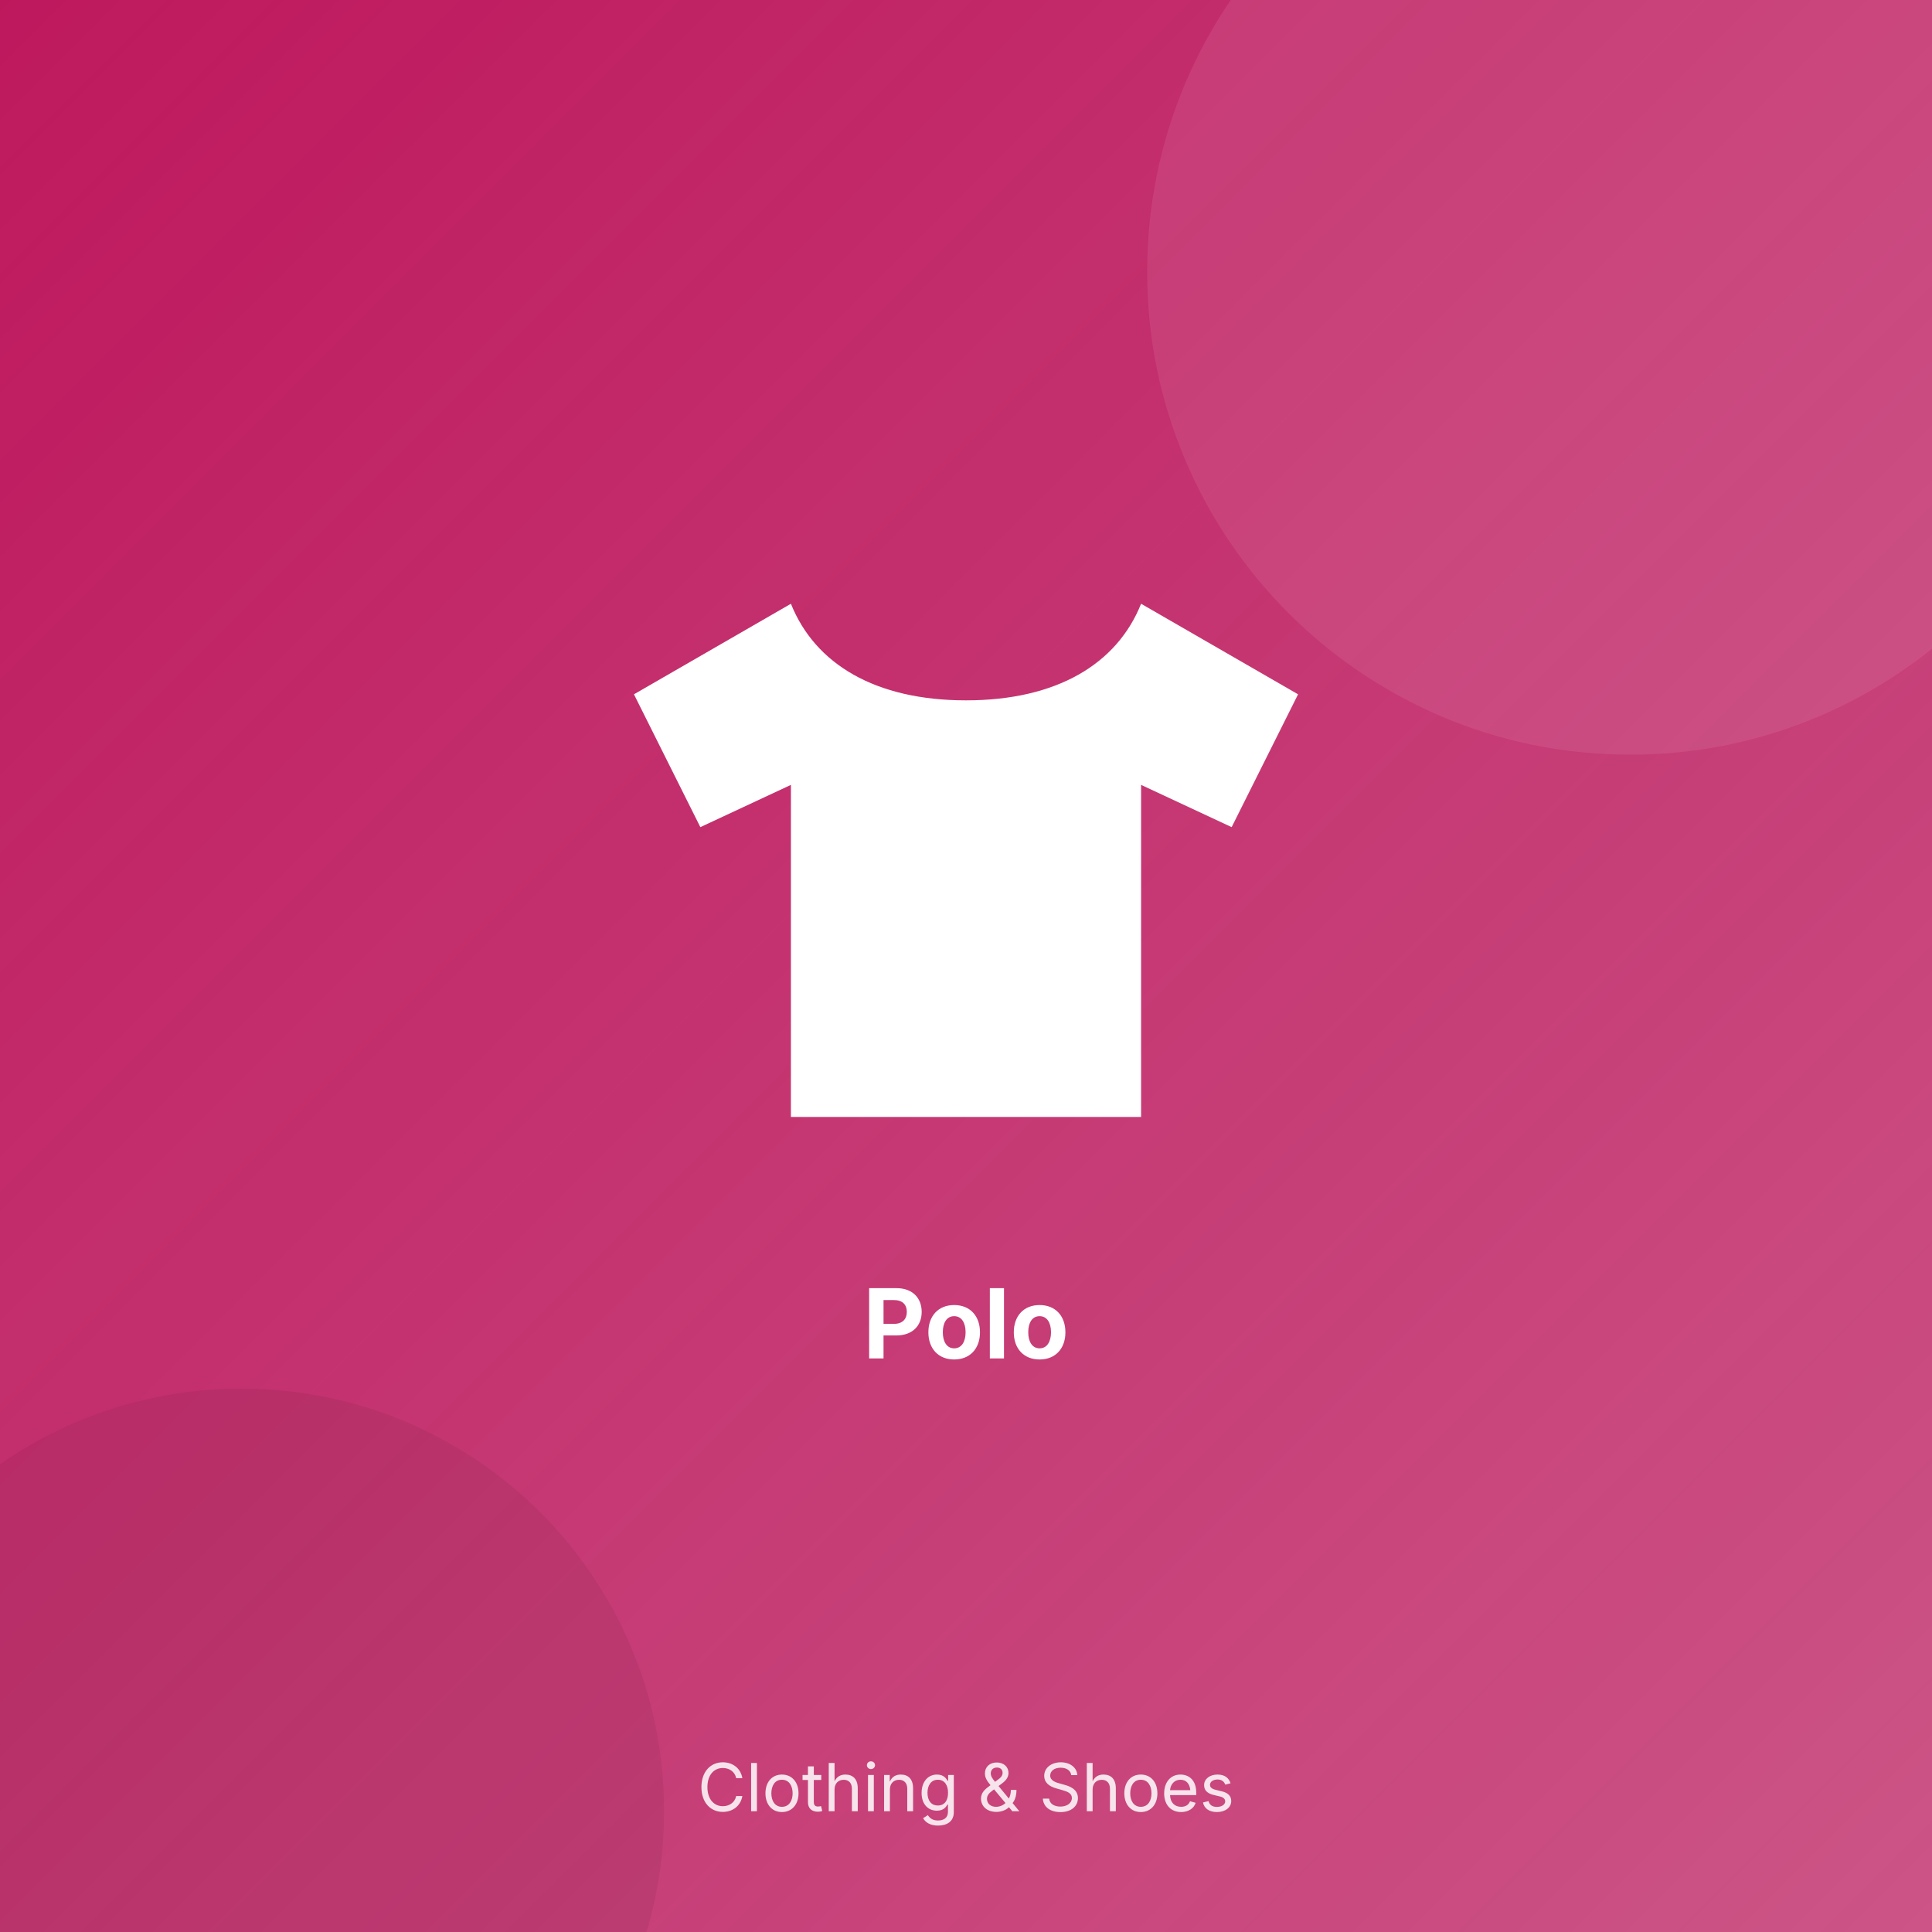
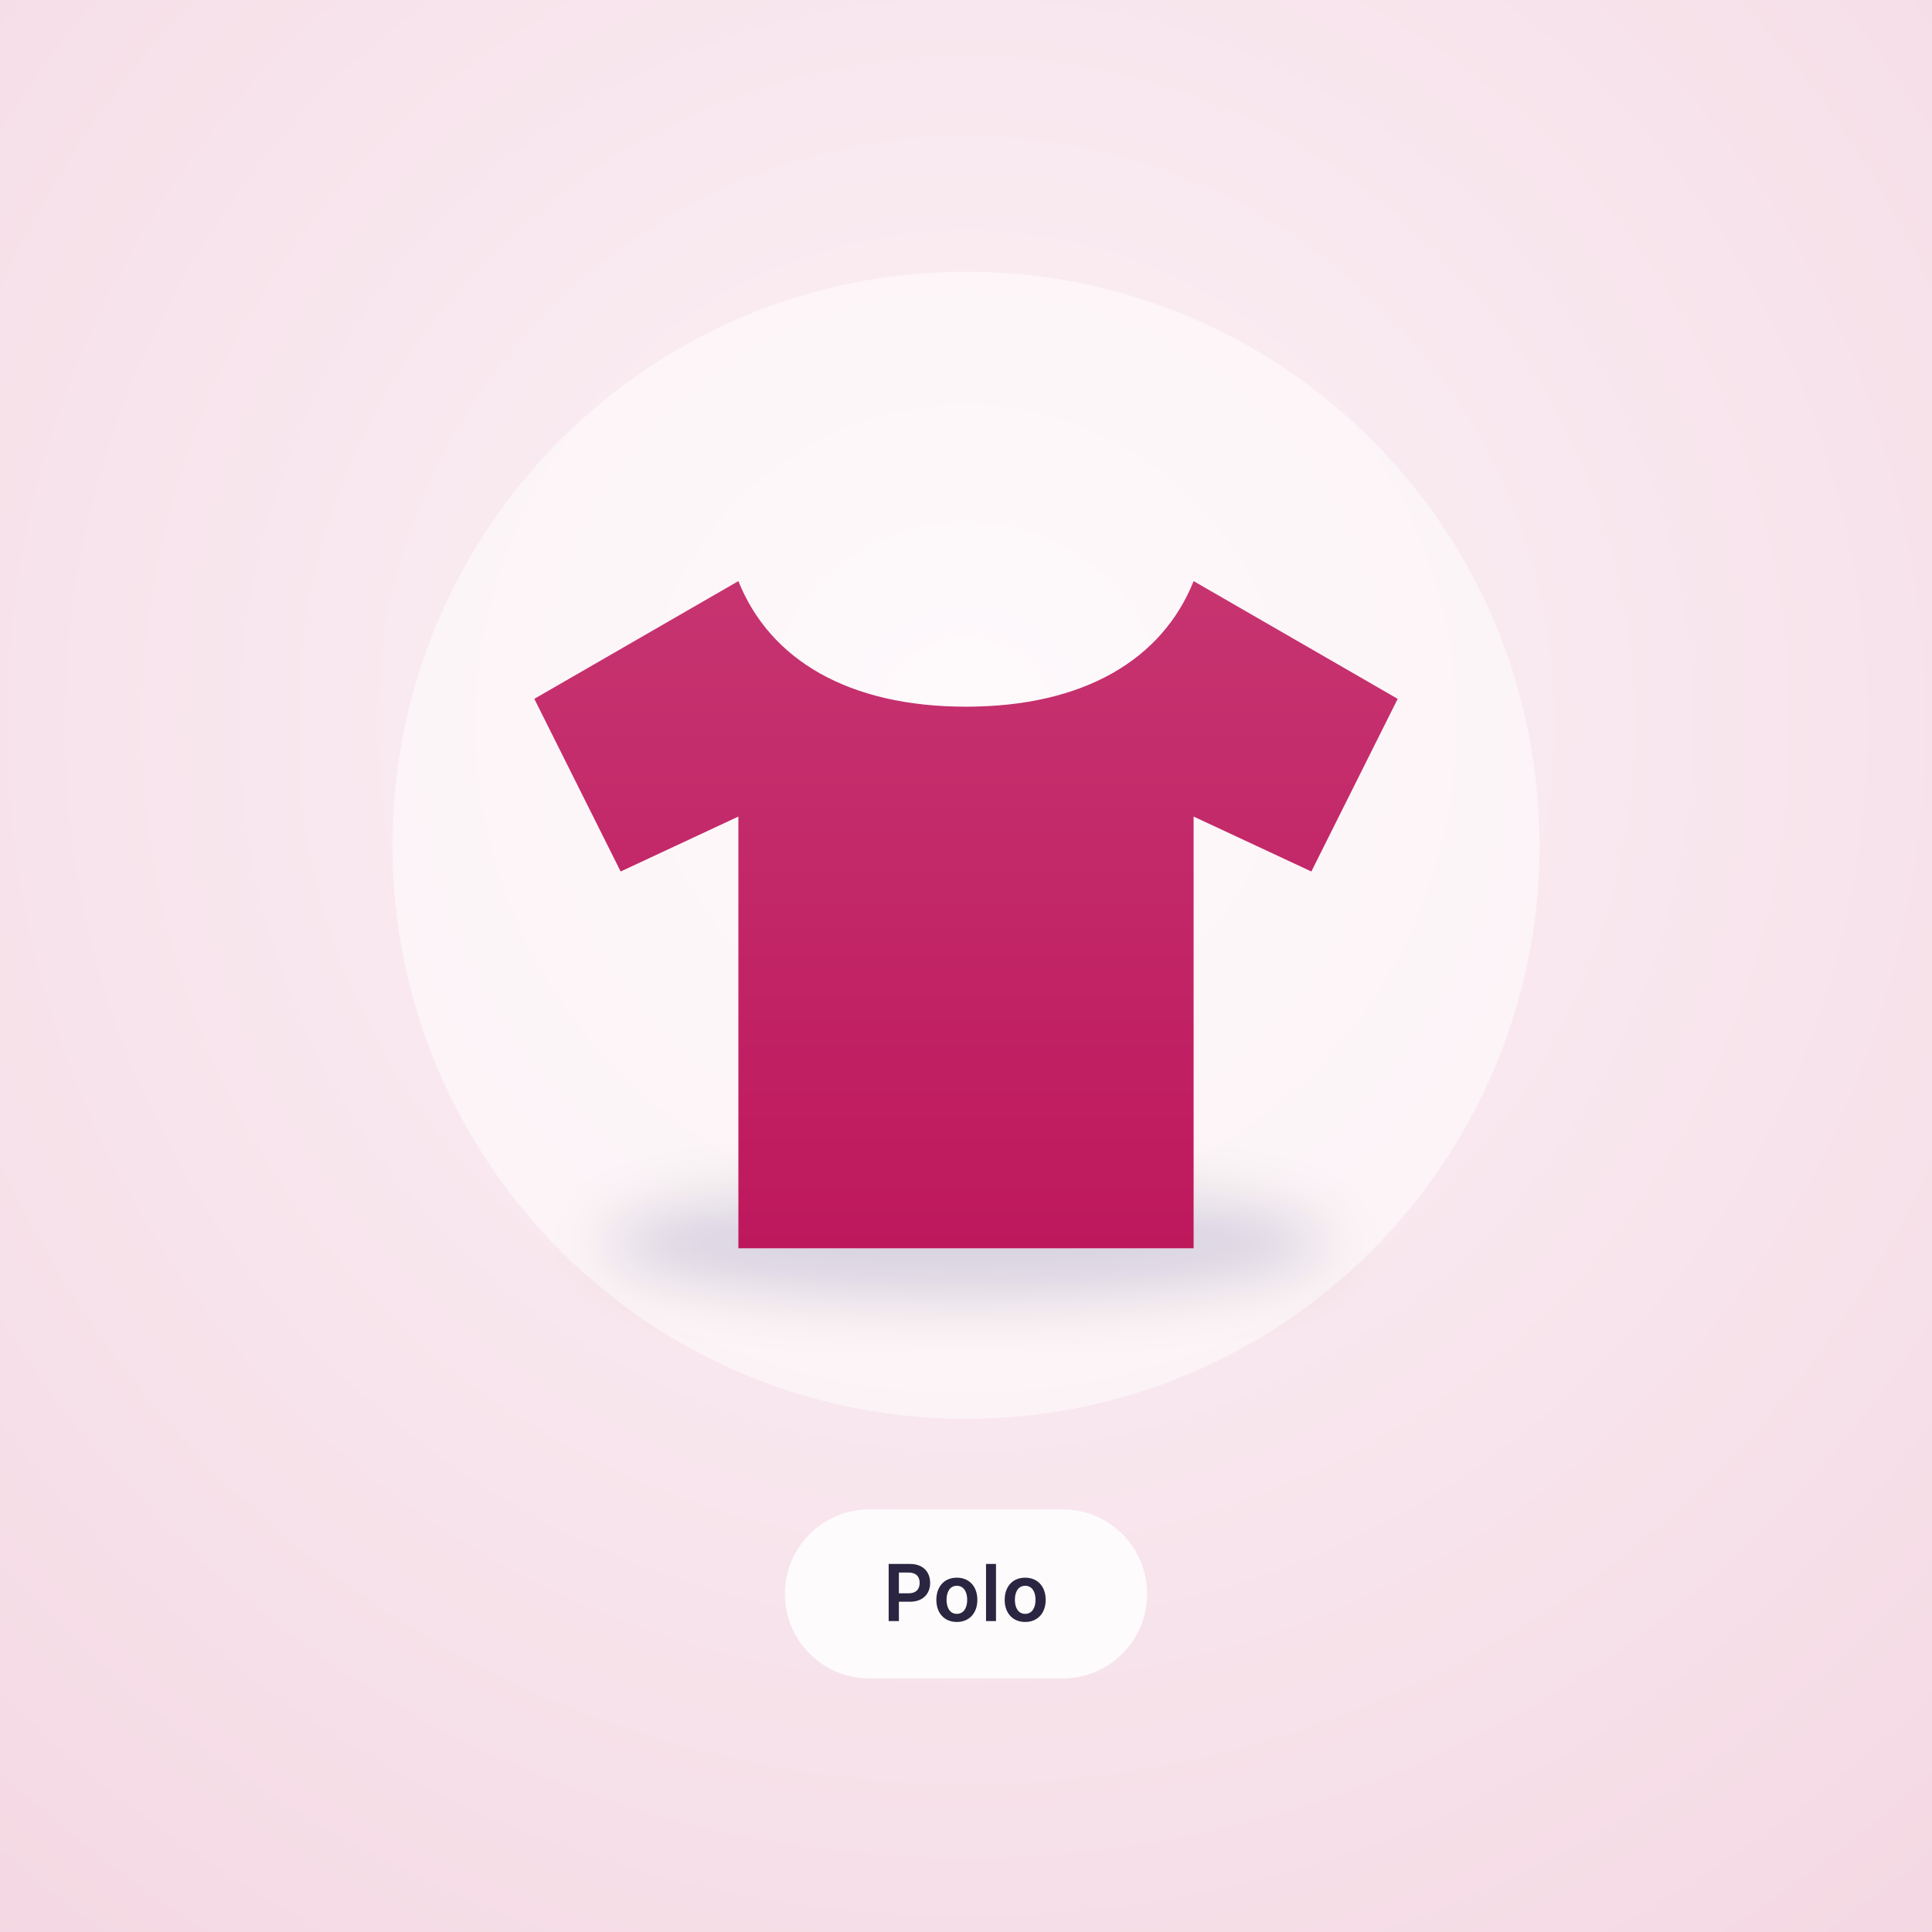
- <svg xmlns="http://www.w3.org/2000/svg" viewBox="0 0 640 640" role="img" aria-label="Polo illustration">
+ <svg xmlns="http://www.w3.org/2000/svg" viewBox="0 0 640 640" width="640" height="640" role="img" aria-label="Polo">
  <defs>
-     <linearGradient id="g" x1="0" y1="0" x2="1" y2="1">
-       <stop offset="0" stop-color="#be185d" />
-       <stop offset="1" stop-color="#be185d" stop-opacity=".72" />
+     <radialGradient id="t-polo-bg" cx="320" cy="240" r="520" gradientUnits="userSpaceOnUse">
+       <stop offset="0" stop-color="#fcf3f7" />
+       <stop offset="1" stop-color="#f4d8e3" />
+     </radialGradient>
+     <linearGradient id="t-polo-ink" x1="0" y1="0" x2="0" y2="1">
+       <stop offset="0" stop-color="#c63470" />
+       <stop offset="1" stop-color="#be185d" />
    </linearGradient>
+     <filter id="t-polo-blur" x="-50%" y="-50%" width="200%" height="200%">
+       <feGaussianBlur stdDeviation="10" />
+     </filter>
  </defs>
-   <rect width="640" height="640" fill="url(#g)" />
-   <circle cx="540" cy="90" r="160" fill="#fff" fill-opacity=".08" />
-   <circle cx="80" cy="600" r="140" fill="#000" fill-opacity=".06" />
-   <path d="M262 200l-52 30 22 44 30-14v110h116V260l30 14 22-44-52-30c-8 20-28 32-58 32s-50-12-58-32z" fill="#fff" />
-   <text y="450" text-anchor="middle" font-family="system-ui, -apple-system, Segoe UI, sans-serif" font-size="32" font-weight="700" fill="#fff">
-     <tspan x="320" dy="0">Polo</tspan>
-   </text>
-   <text x="320" y="600" text-anchor="middle" font-family="system-ui, -apple-system, Segoe UI, sans-serif" font-size="22" fill="#fff" fill-opacity=".85">Clothing &amp; Shoes</text>
+   <rect width="640" height="640" fill="url(#t-polo-bg)" />
+   <circle cx="320" cy="280" r="190" fill="#fff" fill-opacity=".5" />
+   <ellipse cx="320" cy="412" rx="120" ry="18" fill="#1e1b4b" fill-opacity=".14" filter="url(#t-polo-blur)" />
+   <g transform="translate(320 290) scale(1.3) translate(-320 -275)">
+     <path d="M262 200l-52 30 22 44 30-14v110h116V260l30 14 22-44-52-30c-8 20-28 32-58 32s-50-12-58-32z" fill="url(#t-polo-ink)" />
+   </g>
+   <rect x="260" y="500" width="120" height="56" rx="28" fill="#fff" fill-opacity=".85" />
+   <text x="320" y="537" text-anchor="middle" font-family="system-ui, -apple-system, Segoe UI, sans-serif" font-size="26" font-weight="600" fill="#2a2540">Polo</text>
</svg>
